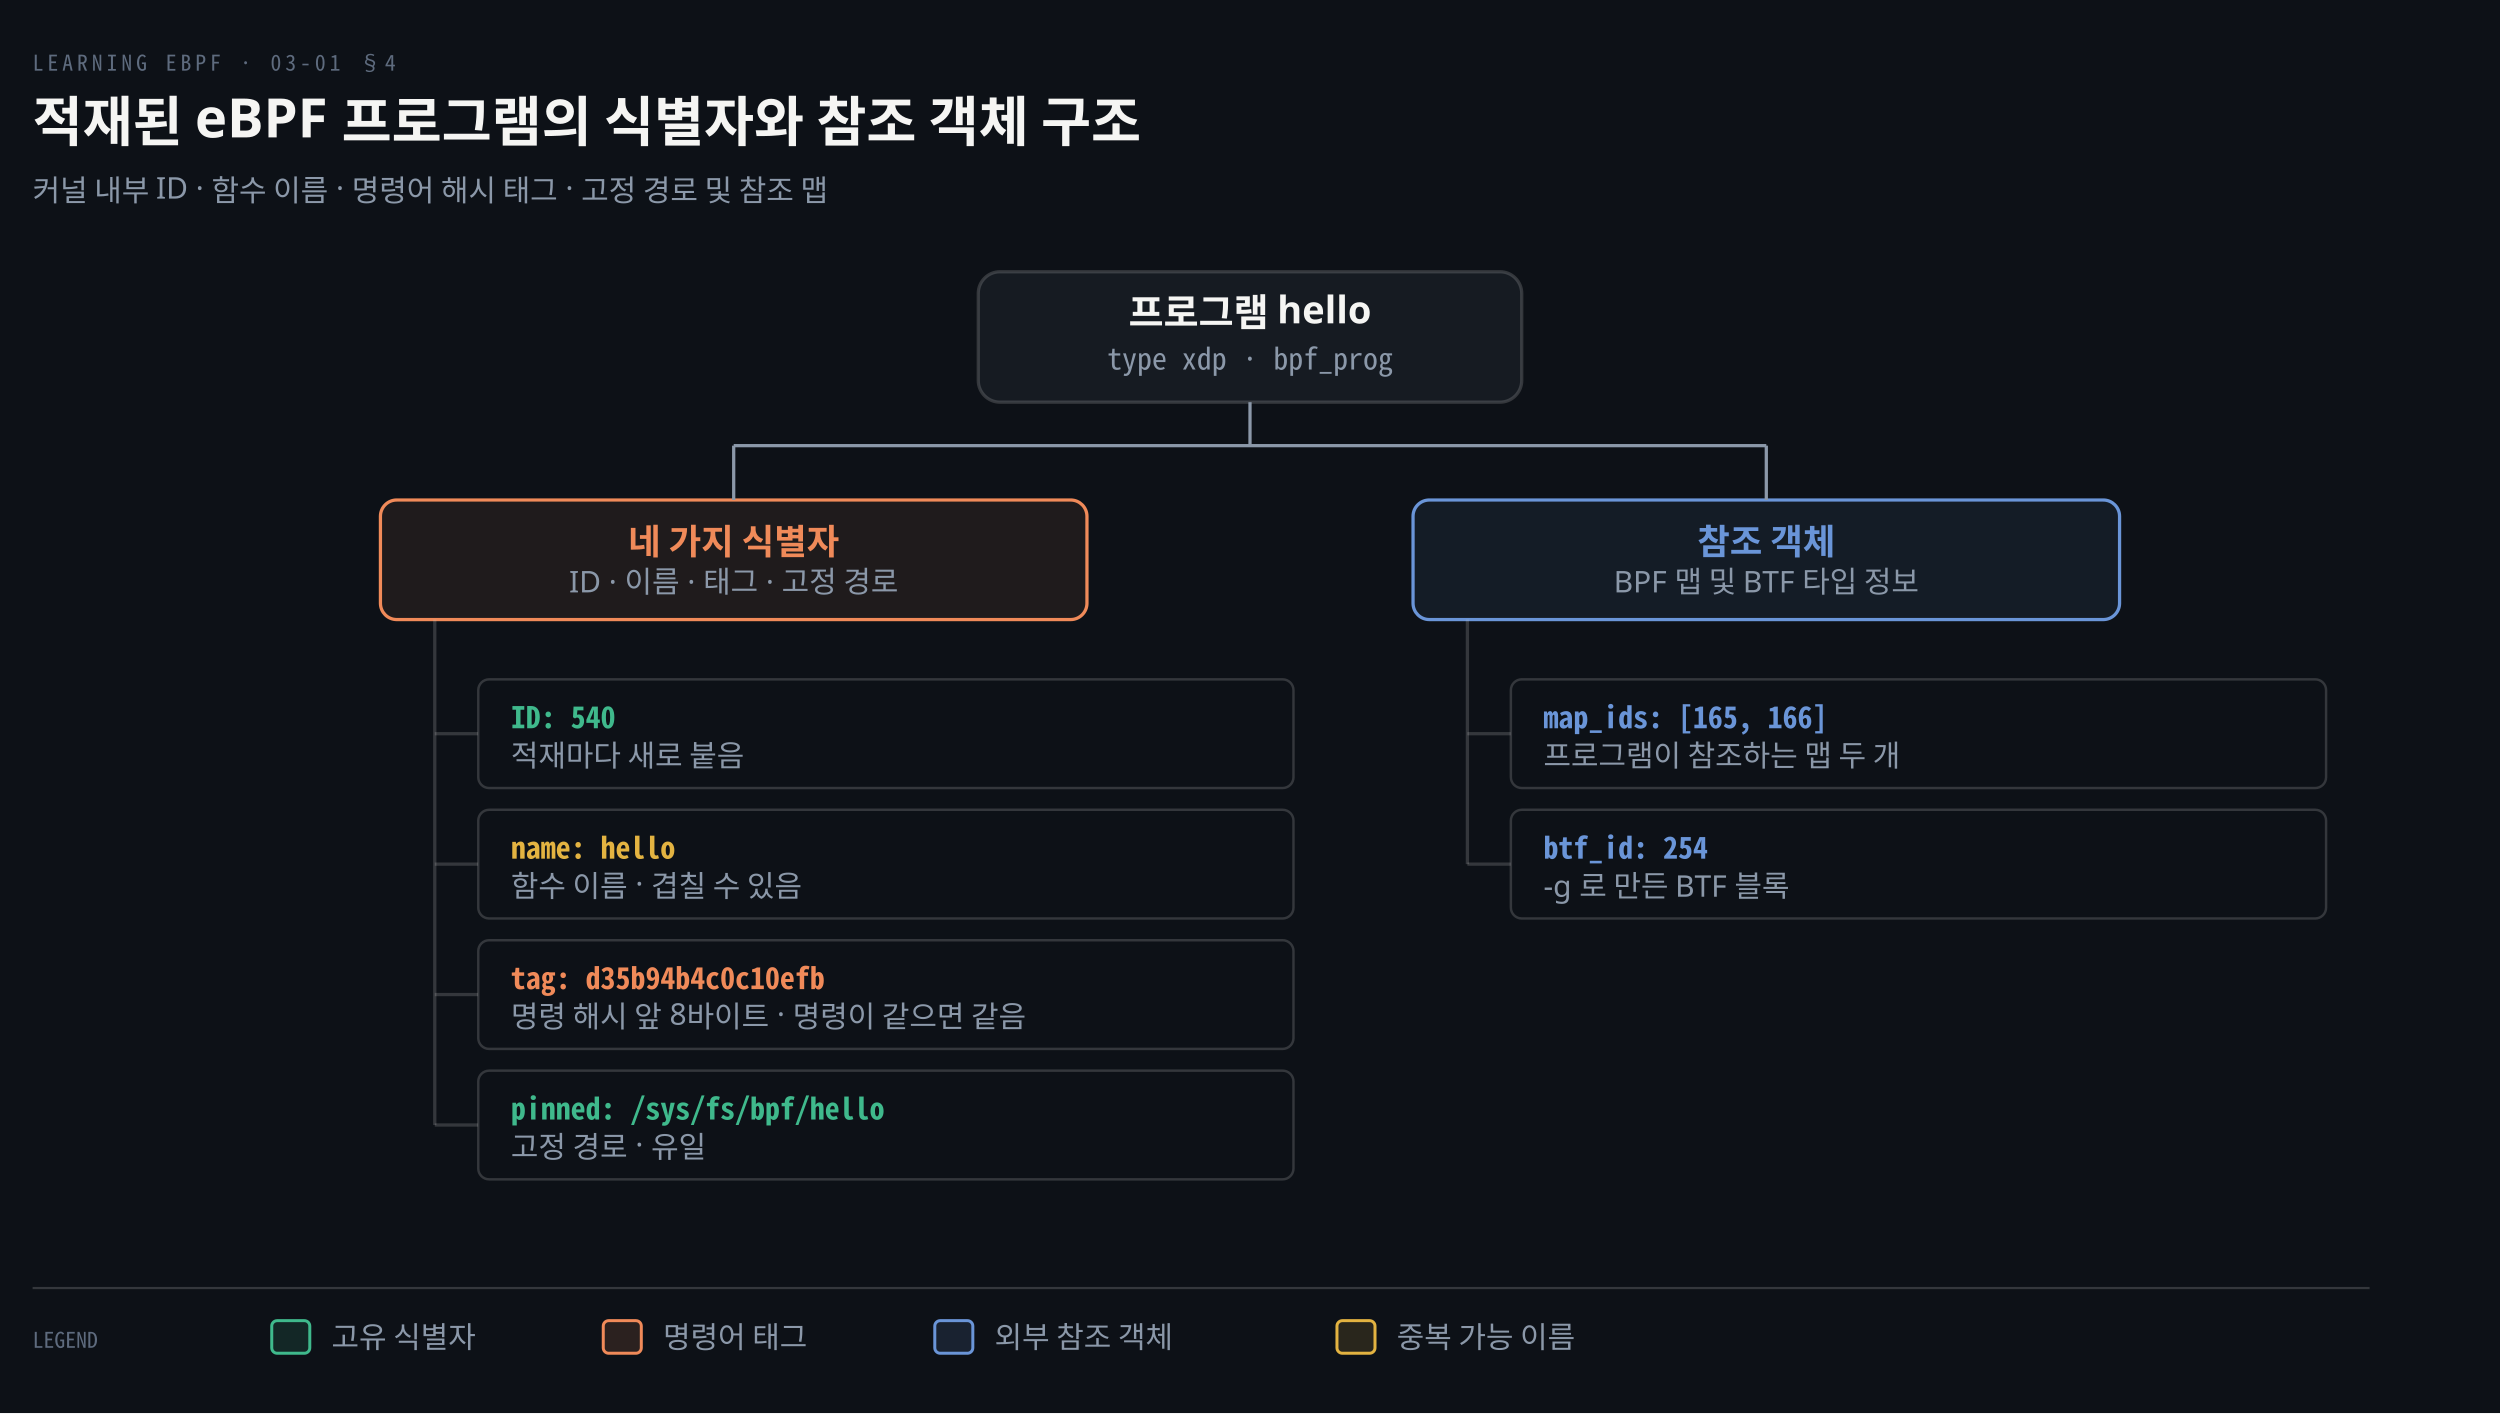
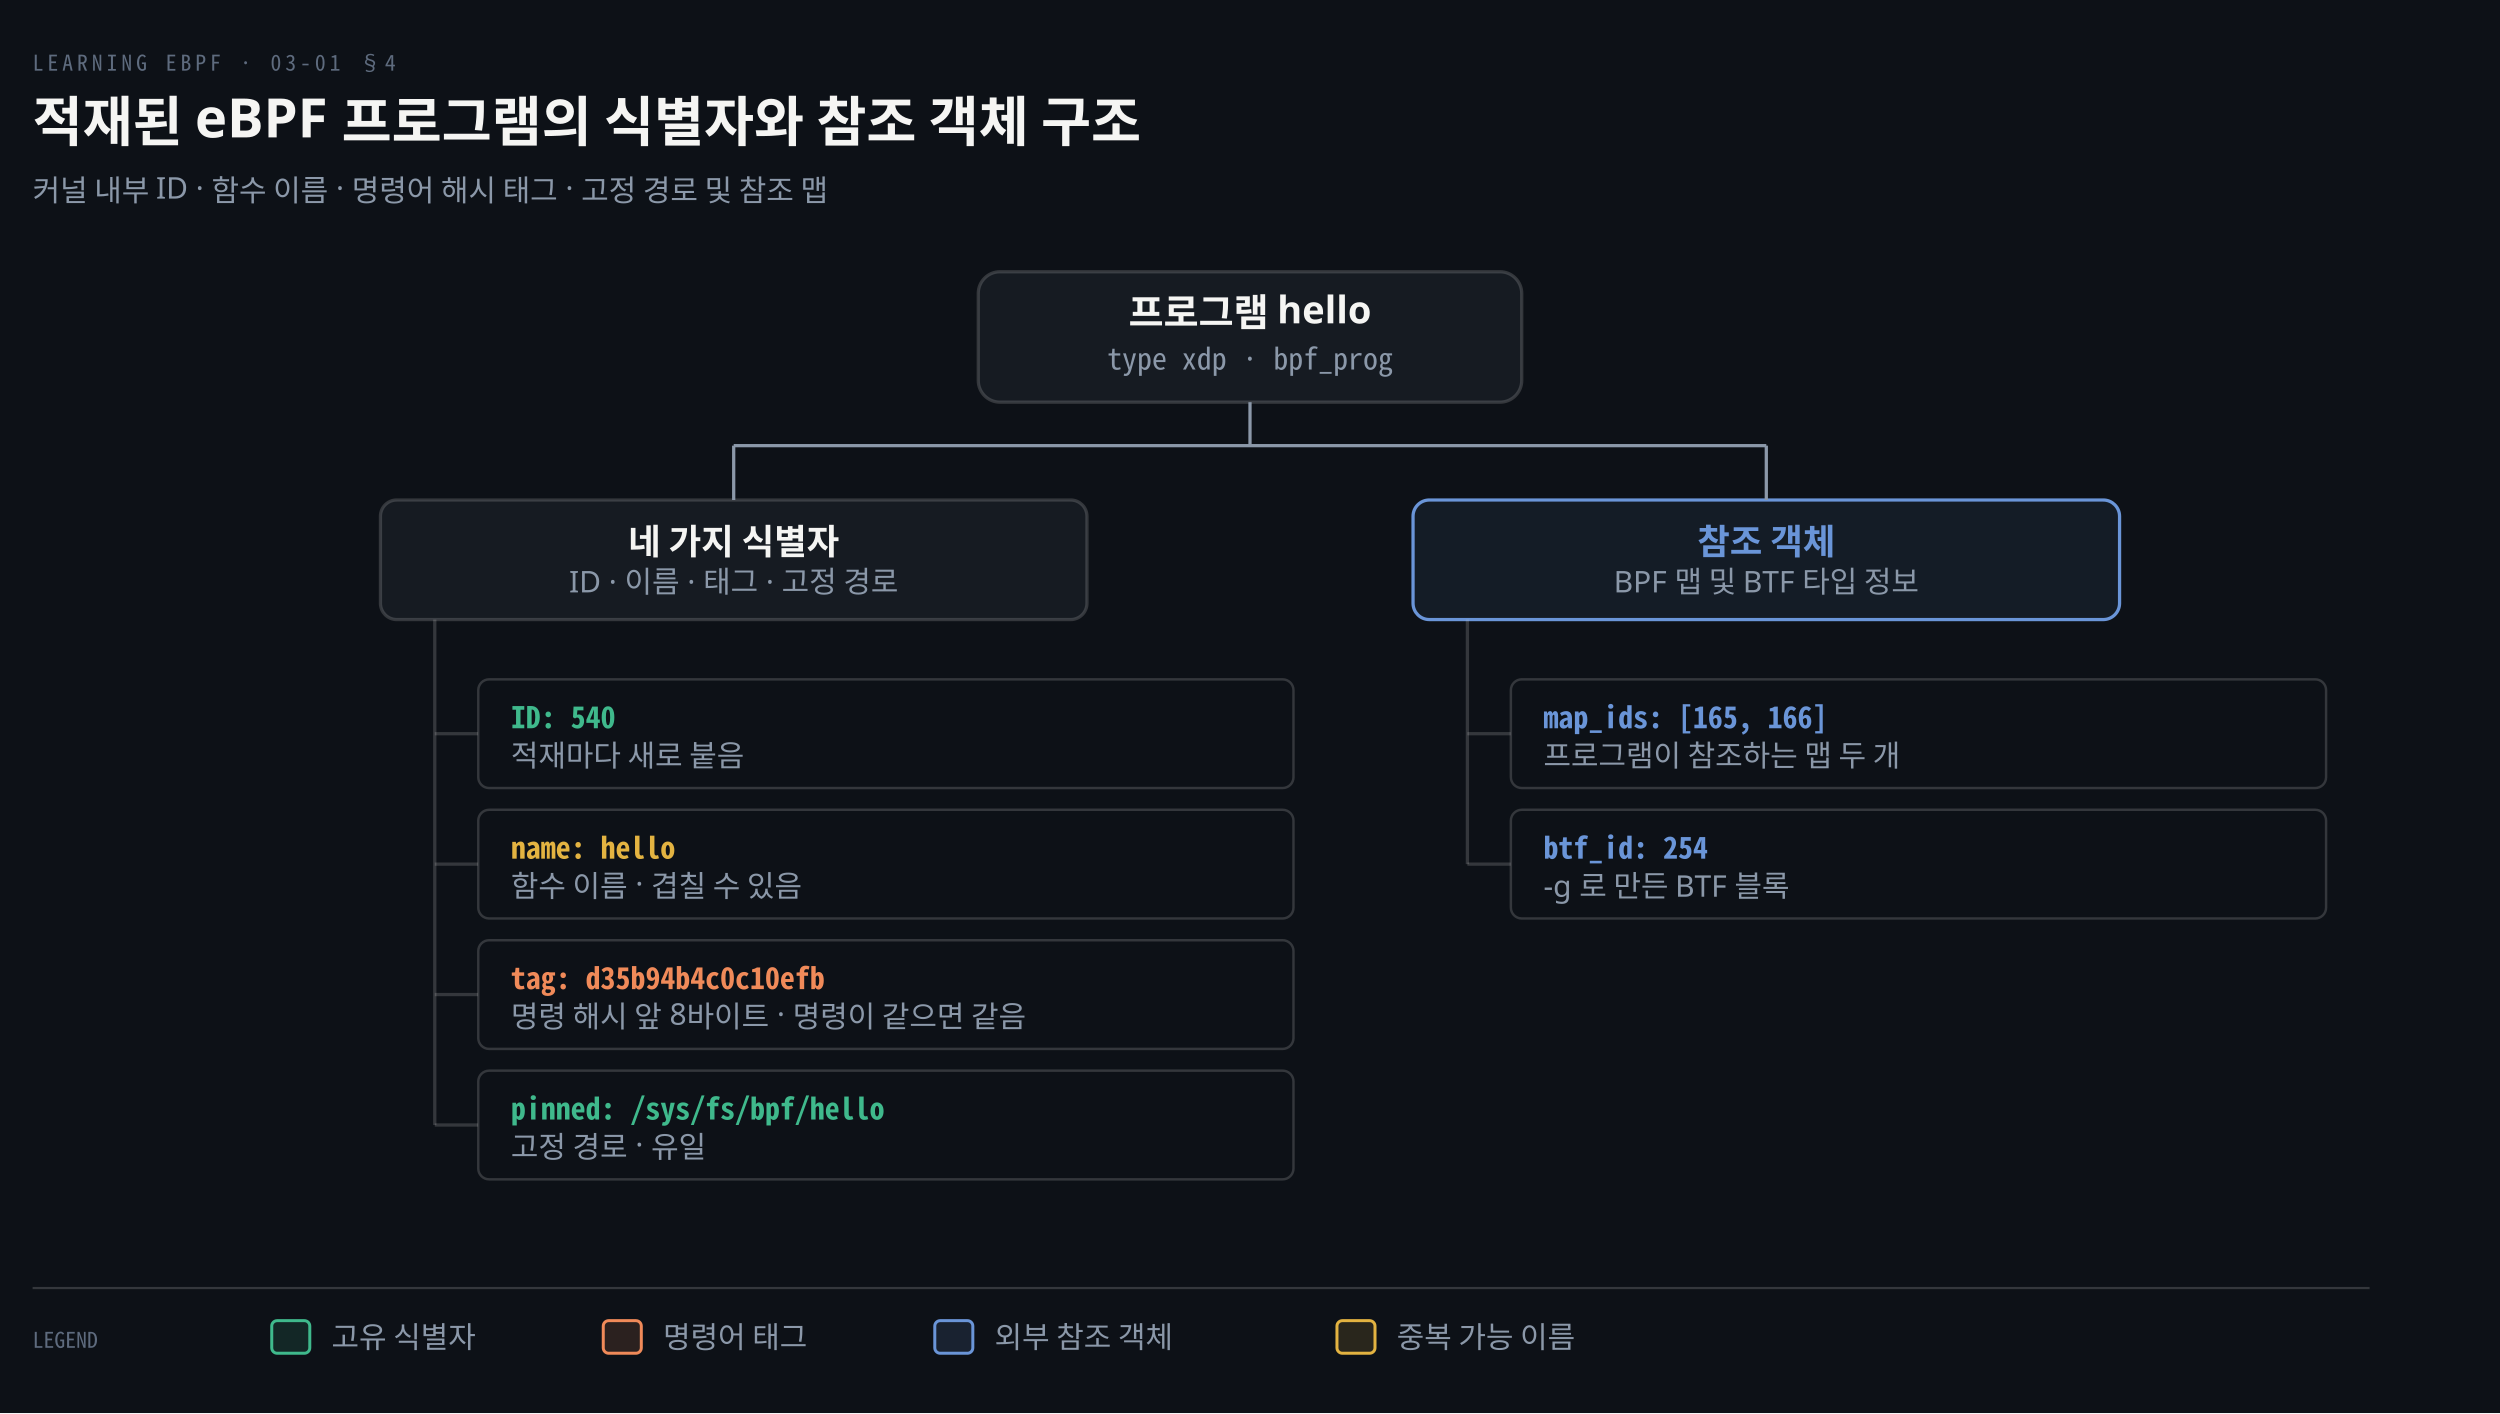
<svg xmlns="http://www.w3.org/2000/svg" viewBox="0 0 920 520" width="100%" role="img" aria-labelledby="dt dd">
  <defs>
    <marker id="ar" viewBox="0 0 8 8" refX="7" refY="4" markerWidth="6.5" markerHeight="6.5" orient="auto">
      <path d="M0 0 L8 4 L0 8 z" fill="#8B98A9" />
    </marker>
    <marker id="ok" viewBox="0 0 8 8" refX="7" refY="4" markerWidth="6.5" markerHeight="6.5" orient="auto">
      <path d="M0 0 L8 4 L0 8 z" fill="#3FB98C" />
    </marker>
    <marker id="warn" viewBox="0 0 8 8" refX="7" refY="4" markerWidth="6.5" markerHeight="6.5" orient="auto">
      <path d="M0 0 L8 4 L0 8 z" fill="#E3B341" />
    </marker>
    <marker id="bad" viewBox="0 0 8 8" refX="7" refY="4" markerWidth="6.5" markerHeight="6.5" orient="auto">
      <path d="M0 0 L8 4 L0 8 z" fill="#F0616D" />
    </marker>
    <marker id="info" viewBox="0 0 8 8" refX="7" refY="4" markerWidth="6.5" markerHeight="6.5" orient="auto">
      <path d="M0 0 L8 4 L0 8 z" fill="#6A95D8" />
    </marker>
    <marker id="acc" viewBox="0 0 8 8" refX="7" refY="4" markerWidth="6.5" markerHeight="6.5" orient="auto">
      <path d="M0 0 L8 4 L0 8 z" fill="#F08A59" />
    </marker>
    <marker id="soft" viewBox="0 0 8 8" refX="7" refY="4" markerWidth="6.5" markerHeight="6.5" orient="auto">
      <path d="M0 0 L8 4 L0 8 z" fill="#5E6B7E" />
    </marker>
  </defs>
  <rect width="920" height="520" fill="#0D1117" />
  <text x="12" y="26" font-family="'Geist Mono','Noto Sans Mono CJK KR',monospace" font-size="8" letter-spacing="0.18em" fill="#5E6B7E">LEARNING EBPF · 03-01 §4</text>
  <text x="12" y="52" font-family="'Geist','Apple SD Gothic Neo','Noto Sans KR','Malgun Gothic',sans-serif" font-size="20" font-weight="600" fill="#F5F5F3">적재된 eBPF 프로그램의 식별자와 참조 객체 구조</text>
  <text x="12" y="74" font-family="'Geist','Apple SD Gothic Neo','Noto Sans KR','Malgun Gothic',sans-serif" font-size="11" fill="#8B98A9">커널 내부 ID · 함수 이름 · 명령어 해시 태그 · 고정 경로 및 참조 맵</text>
  <rect x="360" y="100" width="200" height="48" rx="8" fill="#161B22" stroke="rgba(191,192,192,0.22)" stroke-width="1.2" />
  <text x="460" y="120" text-anchor="middle" font-family="'Geist','Apple SD Gothic Neo','Noto Sans KR','Malgun Gothic',sans-serif" font-size="14" font-weight="600" fill="#F5F5F3">프로그램 hello</text>
  <text x="460" y="136" text-anchor="middle" font-family="'Geist Mono','Noto Sans Mono CJK KR',monospace" font-size="11" font-weight="400" fill="#8B98A9">type xdp · bpf_prog</text>
-   <rect x="140" y="184" width="260" height="44" rx="6" fill="#F08A5915" stroke="#F08A59" stroke-width="1.2" />
-   <text x="270" y="204" text-anchor="middle" font-family="'Geist','Apple SD Gothic Neo','Noto Sans KR','Malgun Gothic',sans-serif" font-size="13" font-weight="600" fill="#F08A59">네 가지 식별자</text>
+   <rect x="140" y="184" width="260" height="44" rx="6" fill="#161B22" stroke="rgba(191,192,192,0.22)" stroke-width="1.2" />
+   <text x="270" y="204" text-anchor="middle" font-family="'Geist','Apple SD Gothic Neo','Noto Sans KR','Malgun Gothic',sans-serif" font-size="13" font-weight="600" fill="#F5F5F3">네 가지 식별자</text>
  <text x="270" y="218" text-anchor="middle" font-family="'Geist','Apple SD Gothic Neo','Noto Sans KR','Malgun Gothic',sans-serif" font-size="11" font-weight="400" fill="#8B98A9">ID · 이름 · 태그 · 고정 경로</text>
  <rect x="520" y="184" width="260" height="44" rx="6" fill="#6A95D815" stroke="#6A95D8" stroke-width="1.2" />
  <text x="650" y="204" text-anchor="middle" font-family="'Geist','Apple SD Gothic Neo','Noto Sans KR','Malgun Gothic',sans-serif" font-size="13" font-weight="600" fill="#6A95D8">참조 객체</text>
  <text x="650" y="218" text-anchor="middle" font-family="'Geist','Apple SD Gothic Neo','Noto Sans KR','Malgun Gothic',sans-serif" font-size="11" font-weight="400" fill="#8B98A9">BPF 맵 및 BTF 타입 정보</text>
  <line x1="460" y1="148" x2="460" y2="164" stroke="#8B98A9" stroke-width="1.2" />
  <line x1="270" y1="164" x2="650" y2="164" stroke="#8B98A9" stroke-width="1.2" />
  <line x1="270" y1="164" x2="270" y2="184" stroke="#8B98A9" stroke-width="1.2" />
  <line x1="650" y1="164" x2="650" y2="184" stroke="#8B98A9" stroke-width="1.2" />
  <line x1="160" y1="228" x2="160" y2="414" stroke="rgba(191,192,192,0.22)" stroke-width="1.2" />
  <line x1="160" y1="270" x2="176" y2="270" stroke="rgba(191,192,192,0.22)" stroke-width="1.2" />
  <rect x="176" y="250" width="300" height="40" rx="4" fill="#0D1117" stroke="rgba(191,192,192,0.22)" stroke-width="0.9" />
  <text x="188" y="268" text-anchor="start" font-family="'Geist Mono','Noto Sans Mono CJK KR',monospace" font-size="11" font-weight="600" fill="#3FB98C">ID: 540</text>
  <text x="188" y="282" text-anchor="start" font-family="'Geist','Apple SD Gothic Neo','Noto Sans KR','Malgun Gothic',sans-serif" font-size="11" font-weight="400" fill="#8B98A9">적재마다 새로 붙음</text>
  <line x1="160" y1="318" x2="176" y2="318" stroke="rgba(191,192,192,0.22)" stroke-width="1.2" />
  <rect x="176" y="298" width="300" height="40" rx="4" fill="#0D1117" stroke="rgba(191,192,192,0.22)" stroke-width="0.9" />
  <text x="188" y="316" text-anchor="start" font-family="'Geist Mono','Noto Sans Mono CJK KR',monospace" font-size="11" font-weight="600" fill="#E3B341">name: hello</text>
  <text x="188" y="330" text-anchor="start" font-family="'Geist','Apple SD Gothic Neo','Noto Sans KR','Malgun Gothic',sans-serif" font-size="11" font-weight="400" fill="#8B98A9">함수 이름 · 겹칠 수 있음</text>
  <line x1="160" y1="366" x2="176" y2="366" stroke="rgba(191,192,192,0.22)" stroke-width="1.2" />
  <rect x="176" y="346" width="300" height="40" rx="4" fill="#0D1117" stroke="rgba(191,192,192,0.22)" stroke-width="0.9" />
  <text x="188" y="364" text-anchor="start" font-family="'Geist Mono','Noto Sans Mono CJK KR',monospace" font-size="11" font-weight="600" fill="#F08A59">tag: d35b94b4c0c10efb</text>
  <text x="188" y="378" text-anchor="start" font-family="'Geist','Apple SD Gothic Neo','Noto Sans KR','Malgun Gothic',sans-serif" font-size="11" font-weight="400" fill="#8B98A9">명령 해시 앞 8바이트 · 명령이 같으면 같음</text>
  <line x1="160" y1="414" x2="176" y2="414" stroke="rgba(191,192,192,0.22)" stroke-width="1.2" />
  <rect x="176" y="394" width="300" height="40" rx="4" fill="#0D1117" stroke="rgba(191,192,192,0.22)" stroke-width="0.9" />
  <text x="188" y="412" text-anchor="start" font-family="'Geist Mono','Noto Sans Mono CJK KR',monospace" font-size="11" font-weight="600" fill="#3FB98C">pinned: /sys/fs/bpf/hello</text>
  <text x="188" y="426" text-anchor="start" font-family="'Geist','Apple SD Gothic Neo','Noto Sans KR','Malgun Gothic',sans-serif" font-size="11" font-weight="400" fill="#8B98A9">고정 경로 · 유일</text>
  <line x1="540" y1="228" x2="540" y2="318" stroke="rgba(191,192,192,0.22)" stroke-width="1.2" />
  <line x1="540" y1="270" x2="556" y2="270" stroke="rgba(191,192,192,0.22)" stroke-width="1.2" />
  <rect x="556" y="250" width="300" height="40" rx="4" fill="#0D1117" stroke="rgba(191,192,192,0.22)" stroke-width="0.9" />
  <text x="568" y="268" text-anchor="start" font-family="'Geist Mono','Noto Sans Mono CJK KR',monospace" font-size="11" font-weight="600" fill="#6A95D8">map_ids: [165, 166]</text>
  <text x="568" y="282" text-anchor="start" font-family="'Geist','Apple SD Gothic Neo','Noto Sans KR','Malgun Gothic',sans-serif" font-size="11" font-weight="400" fill="#8B98A9">프로그램이 참조하는 맵 두 개</text>
  <line x1="540" y1="318" x2="556" y2="318" stroke="rgba(191,192,192,0.22)" stroke-width="1.2" />
  <rect x="556" y="298" width="300" height="40" rx="4" fill="#0D1117" stroke="rgba(191,192,192,0.22)" stroke-width="0.9" />
  <text x="568" y="316" text-anchor="start" font-family="'Geist Mono','Noto Sans Mono CJK KR',monospace" font-size="11" font-weight="600" fill="#6A95D8">btf_id: 254</text>
  <text x="568" y="330" text-anchor="start" font-family="'Geist','Apple SD Gothic Neo','Noto Sans KR','Malgun Gothic',sans-serif" font-size="11" font-weight="400" fill="#8B98A9">-g 로 만든 BTF 블록</text>
  <line x1="12" y1="474" x2="872" y2="474" stroke="rgba(191,192,192,0.22)" stroke-width="0.8" />
  <text x="12" y="496" text-anchor="start" font-family="'Geist Mono','Noto Sans Mono CJK KR',monospace" font-size="8" font-weight="400" fill="#5E6B7E">LEGEND</text>
  <rect x="100" y="486" width="14" height="12" rx="2" fill="#3FB98C22" stroke="#3FB98C" stroke-width="1.1" />
  <text x="122" y="496" text-anchor="start" font-family="'Geist','Apple SD Gothic Neo','Noto Sans KR','Malgun Gothic',sans-serif" font-size="11" font-weight="400" fill="#8B98A9">고유 식별자</text>
  <rect x="222" y="486" width="14" height="12" rx="2" fill="#F08A5922" stroke="#F08A59" stroke-width="1.1" />
  <text x="244" y="496" text-anchor="start" font-family="'Geist','Apple SD Gothic Neo','Noto Sans KR','Malgun Gothic',sans-serif" font-size="11" font-weight="400" fill="#8B98A9">명령어 태그</text>
  <rect x="344" y="486" width="14" height="12" rx="2" fill="#6A95D822" stroke="#6A95D8" stroke-width="1.1" />
  <text x="366" y="496" text-anchor="start" font-family="'Geist','Apple SD Gothic Neo','Noto Sans KR','Malgun Gothic',sans-serif" font-size="11" font-weight="400" fill="#8B98A9">외부 참조 객체</text>
  <rect x="492" y="486" width="14" height="12" rx="2" fill="#E3B34122" stroke="#E3B341" stroke-width="1.1" />
  <text x="514" y="496" text-anchor="start" font-family="'Geist','Apple SD Gothic Neo','Noto Sans KR','Malgun Gothic',sans-serif" font-size="11" font-weight="400" fill="#8B98A9">중복 가능 이름</text>
</svg>
